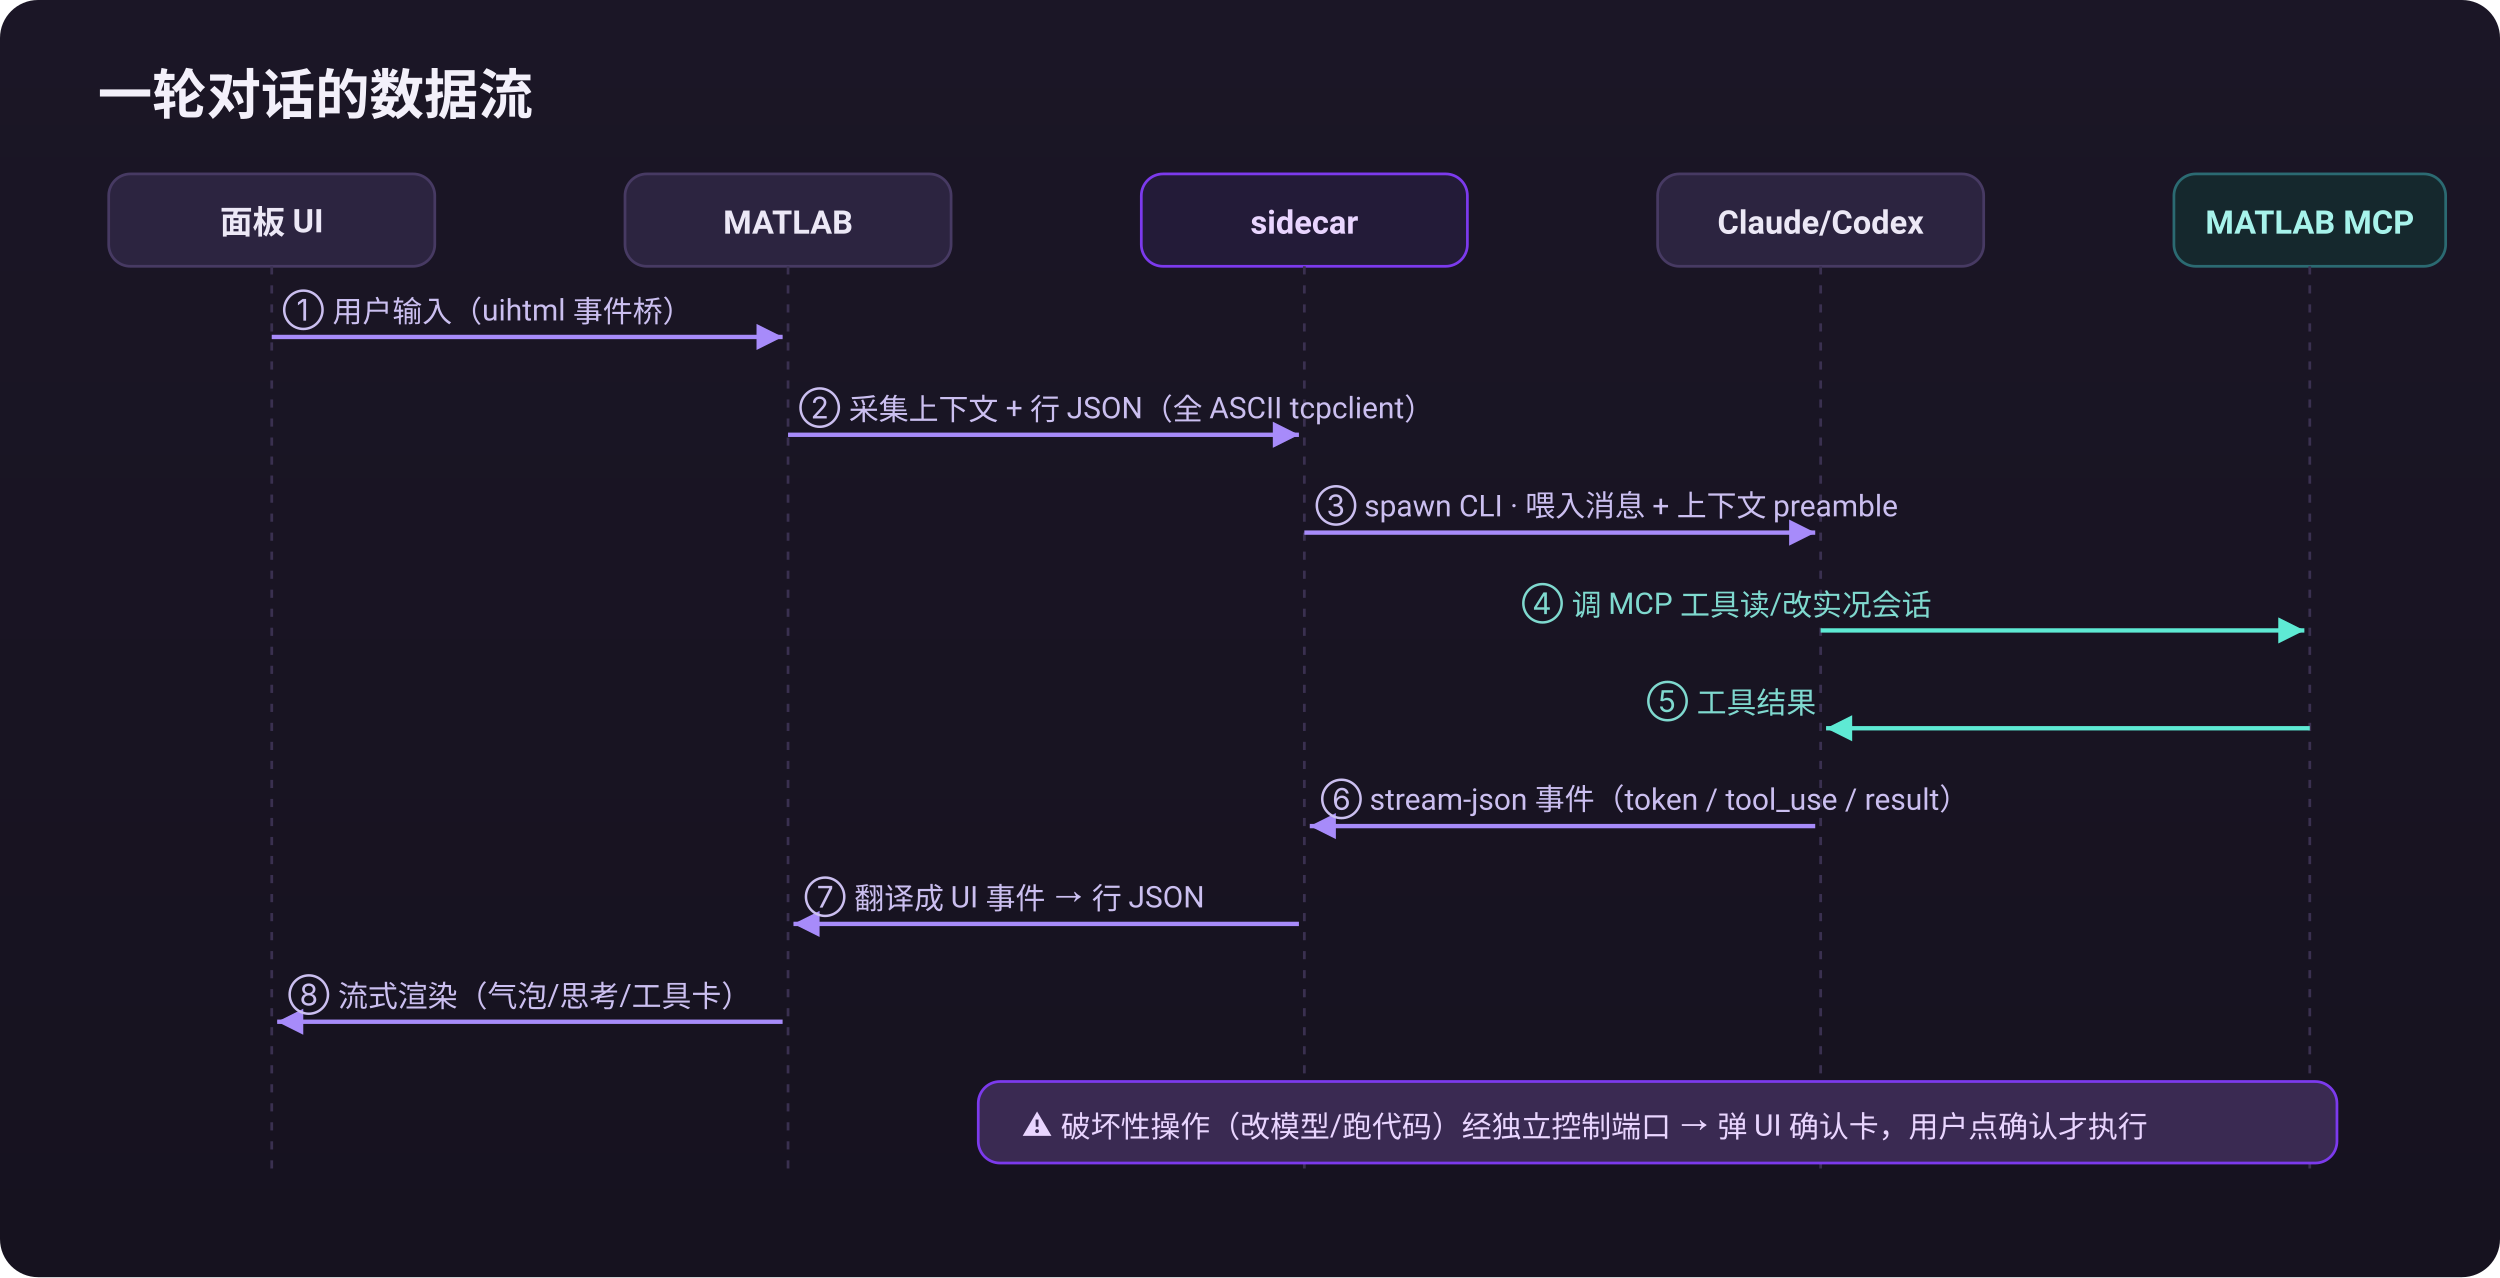
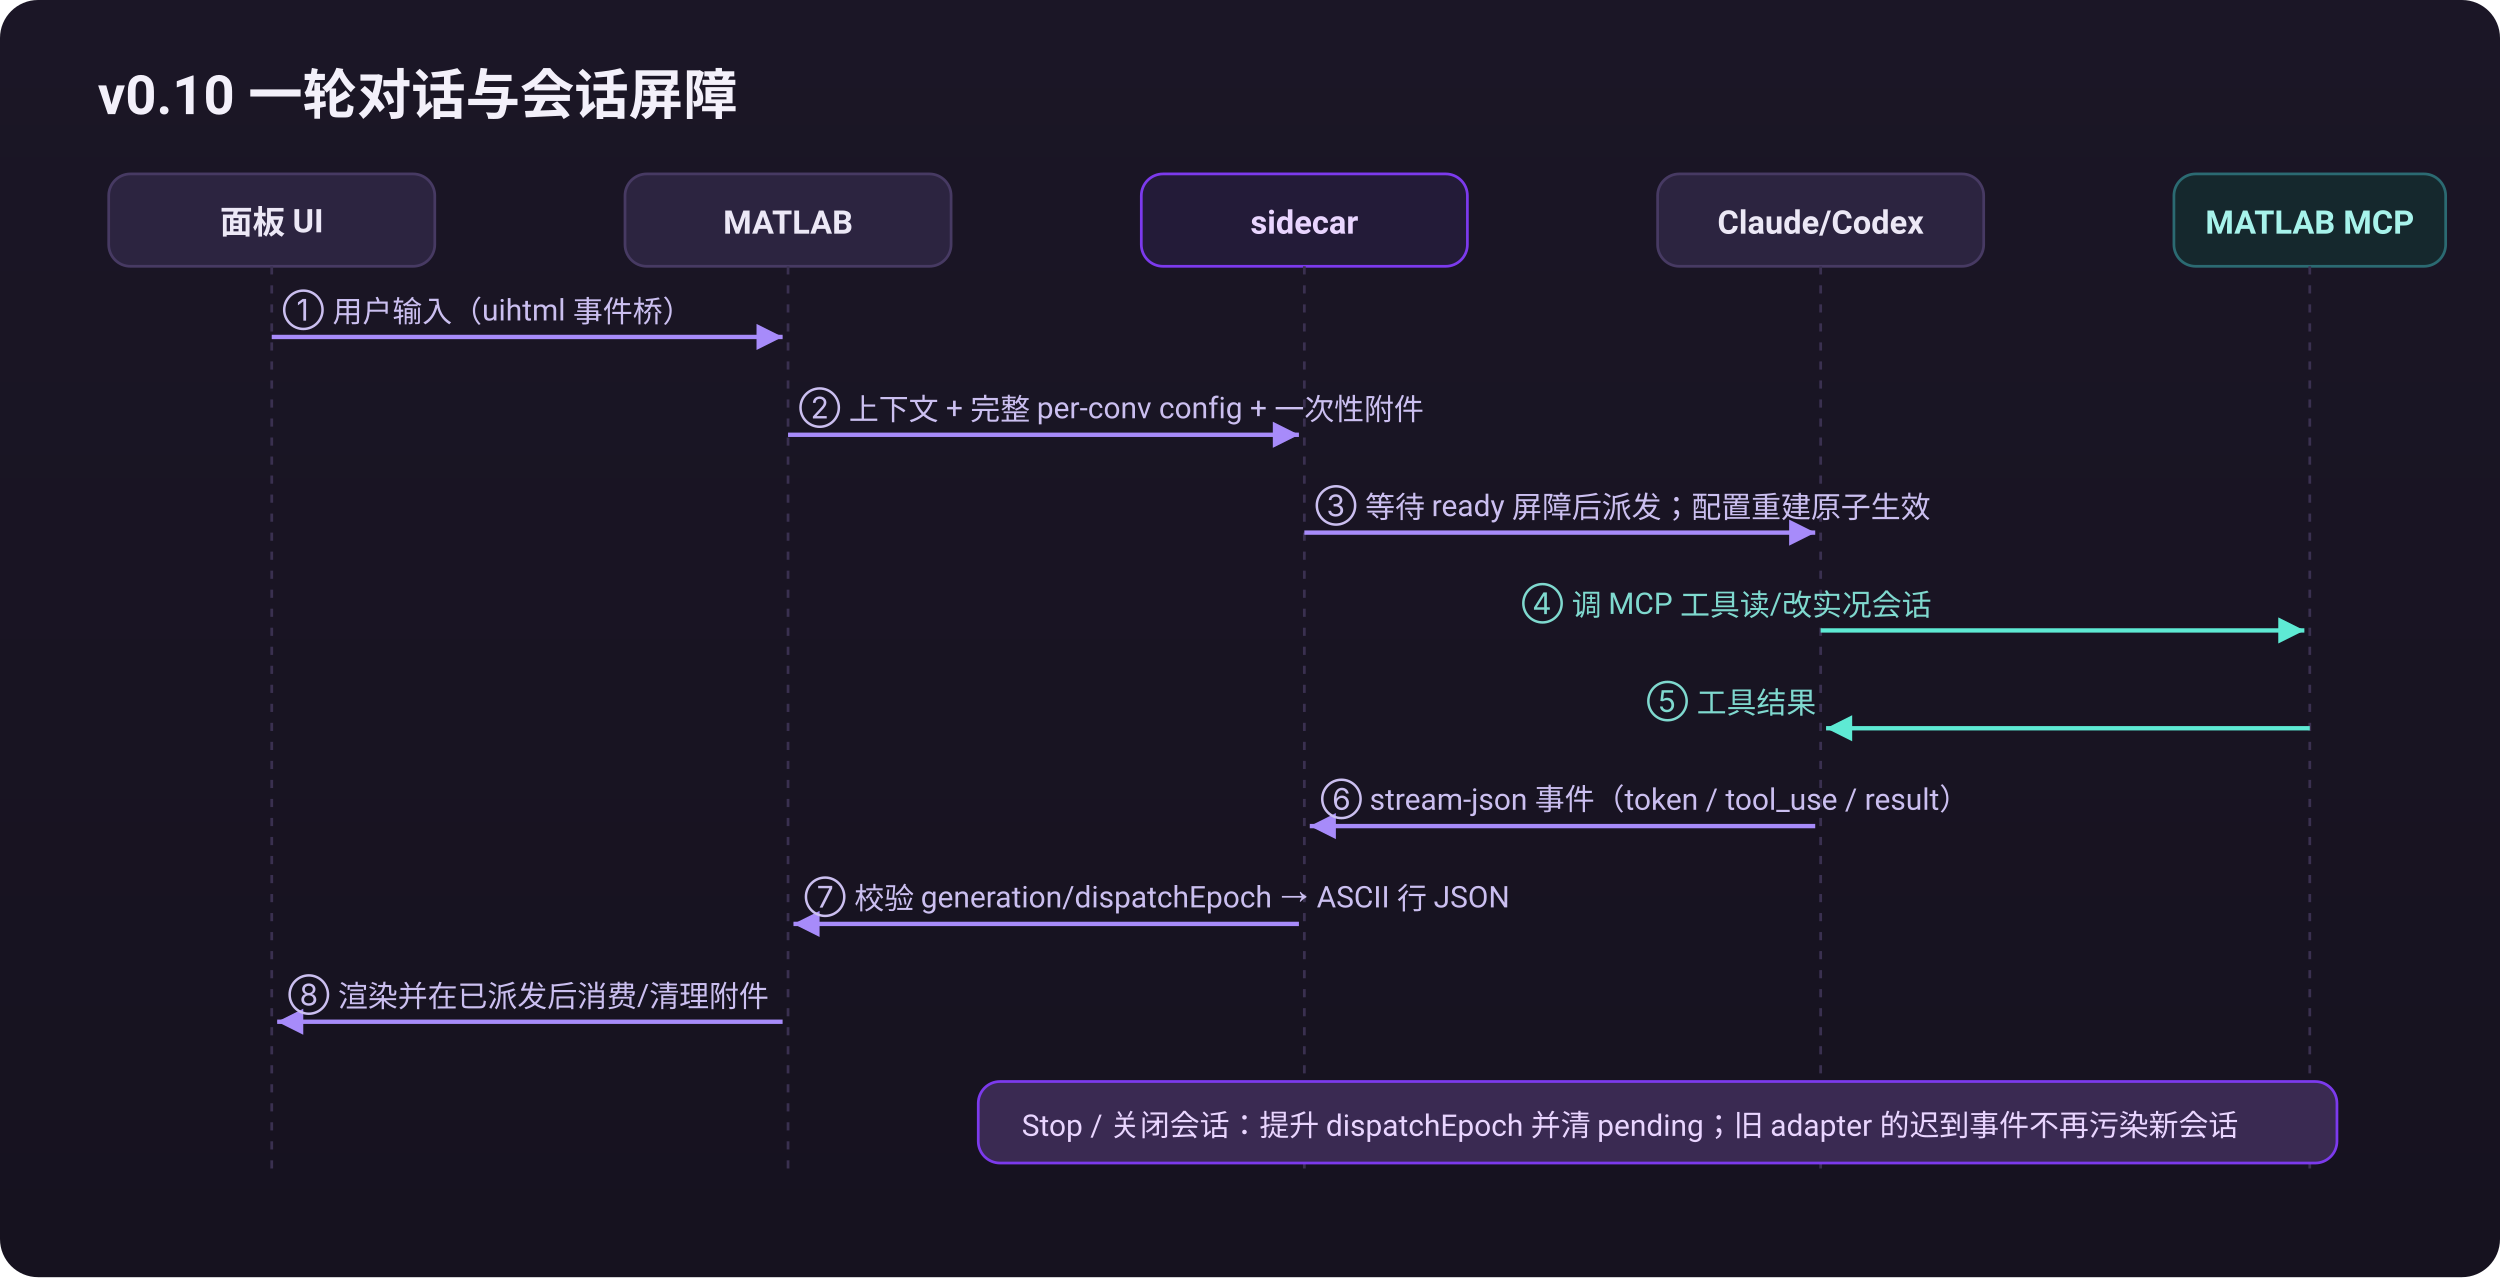
<svg xmlns="http://www.w3.org/2000/svg" viewBox="0 0 920 470" font-family="-apple-system,Segoe UI,Roboto,Helvetica,Arial,sans-serif">
  <defs>
    <linearGradient id="bg2" x1="0" y1="0" x2="0" y2="1">
      <stop offset="0" stop-color="#1b1626" />
      <stop offset="1" stop-color="#16121f" />
    </linearGradient>
    <marker id="a2" markerWidth="9" markerHeight="9" refX="6" refY="3" orient="auto">
      <path d="M0,0 L6,3 L0,6 Z" fill="#a78bfa" />
    </marker>
    <marker id="a2b" markerWidth="9" markerHeight="9" refX="6" refY="3" orient="auto">
      <path d="M0,0 L6,3 L0,6 Z" fill="#5eead4" />
    </marker>
  </defs>
  <rect width="920" height="470" rx="14" fill="url(#bg2)" />
-   <text x="36" y="42" fill="#f3f0fa" font-size="20" font-weight="700">一轮对话的数据流</text>
+   <text x="36" y="42" fill="#f3f0fa" font-size="20" font-weight="700">v0.10 一轮对话与会话屏障</text>
  <g font-size="12" font-weight="600" text-anchor="middle">
    <rect x="40" y="64" width="120" height="34" rx="8" fill="#2c2440" stroke="#473a63" />
    <text x="100" y="86" fill="#ece8f6">面板 UI</text>
    <rect x="230" y="64" width="120" height="34" rx="8" fill="#2c2440" stroke="#473a63" />
    <text x="290" y="86" fill="#ece8f6">MATLAB</text>
    <rect x="420" y="64" width="120" height="34" rx="8" fill="#231b38" stroke="#7c3aed" />
    <text x="480" y="86" fill="#e9d5ff">sidecar</text>
    <rect x="610" y="64" width="120" height="34" rx="8" fill="#2c2440" stroke="#473a63" />
    <text x="670" y="86" fill="#ece8f6">Claude/Codex</text>
    <rect x="800" y="64" width="100" height="34" rx="8" fill="#15282d" stroke="#2b6a72" />
    <text x="850" y="86" fill="#a7f3eb">MATLAB MCP</text>
  </g>
  <g stroke="#3a3050" stroke-dasharray="3 4">
    <line x1="100" y1="98" x2="100" y2="430" />
    <line x1="290" y1="98" x2="290" y2="430" />
    <line x1="480" y1="98" x2="480" y2="430" />
    <line x1="670" y1="98" x2="670" y2="430" />
    <line x1="850" y1="98" x2="850" y2="430" />
  </g>
  <g font-size="11">
    <line x1="100" y1="124" x2="288" y2="124" stroke="#a78bfa" stroke-width="1.6" marker-end="url(#a2)" />
    <text x="104" y="118" fill="#cbbff0">① 用户输入（uihtml 事件桥）</text>
    <line x1="290" y1="160" x2="478" y2="160" stroke="#a78bfa" stroke-width="1.6" marker-end="url(#a2)" />
-     <text x="294" y="154" fill="#cbbff0">② 采集上下文 + 行 JSON（全 ASCII tcpclient）</text>
+     <text x="294" y="154" fill="#cbbff0">② 上下文 + 完整 per-conv config + 一次性附件</text>
    <line x1="480" y1="196" x2="668" y2="196" stroke="#a78bfa" stroke-width="1.6" marker-end="url(#a2)" />
-     <text x="484" y="190" fill="#cbbff0">③ spawn CLI · 喂入消息 + 上下文 preamble</text>
+     <text x="484" y="190" fill="#cbbff0">③ 等待 ready 屏障后派发；配置重建原子生效</text>
    <line x1="670" y1="232" x2="848" y2="232" stroke="#5eead4" stroke-width="1.6" marker-end="url(#a2b)" />
    <text x="560" y="226" fill="#7fd9cf">④ 调 MCP 工具读/改实况会话</text>
    <line x1="850" y1="268" x2="672" y2="268" stroke="#5eead4" stroke-width="1.6" marker-end="url(#a2b)" />
    <text x="606" y="262" fill="#7fd9cf">⑤ 工具结果</text>
    <line x1="668" y1="304" x2="482" y2="304" stroke="#a78bfa" stroke-width="1.6" marker-end="url(#a2)" />
    <text x="486" y="298" fill="#cbbff0">⑥ stream-json 事件（token / tool_use / result）</text>
    <line x1="478" y1="340" x2="292" y2="340" stroke="#a78bfa" stroke-width="1.6" marker-end="url(#a2)" />
-     <text x="296" y="334" fill="#cbbff0">⑦ 翻译成 UI 事件 → 行 JSON</text>
+     <text x="296" y="334" fill="#cbbff0">⑦ 校验 generation/dispatchEpoch → ASCII 行 JSON</text>
    <line x1="288" y1="376" x2="102" y2="376" stroke="#a78bfa" stroke-width="1.6" marker-end="url(#a2)" />
-     <text x="106" y="370" fill="#cbbff0">⑧ 流式渲染（气泡/思考/工具卡）</text>
+     <text x="106" y="370" fill="#cbbff0">⑧ 渲染并在已派发后消费/清理附件</text>
  </g>
  <rect x="360" y="398" width="500" height="30" rx="8" fill="#3a2a52" stroke="#7c3aed" />
-   <text x="376" y="418" fill="#e9d5ff" font-size="11">⚠ 破坏性操作（改模型/跑代码）经独立控制端口 → 弹 UI 确认卡，用户点确认才执行</text>
+   <text x="376" y="418" fill="#e9d5ff" font-size="11">Stop / 关闭会话：提升 dispatchEpoch 并清 pending；旧 adapter 的迟到事件不再污染新会话</text>
</svg>
